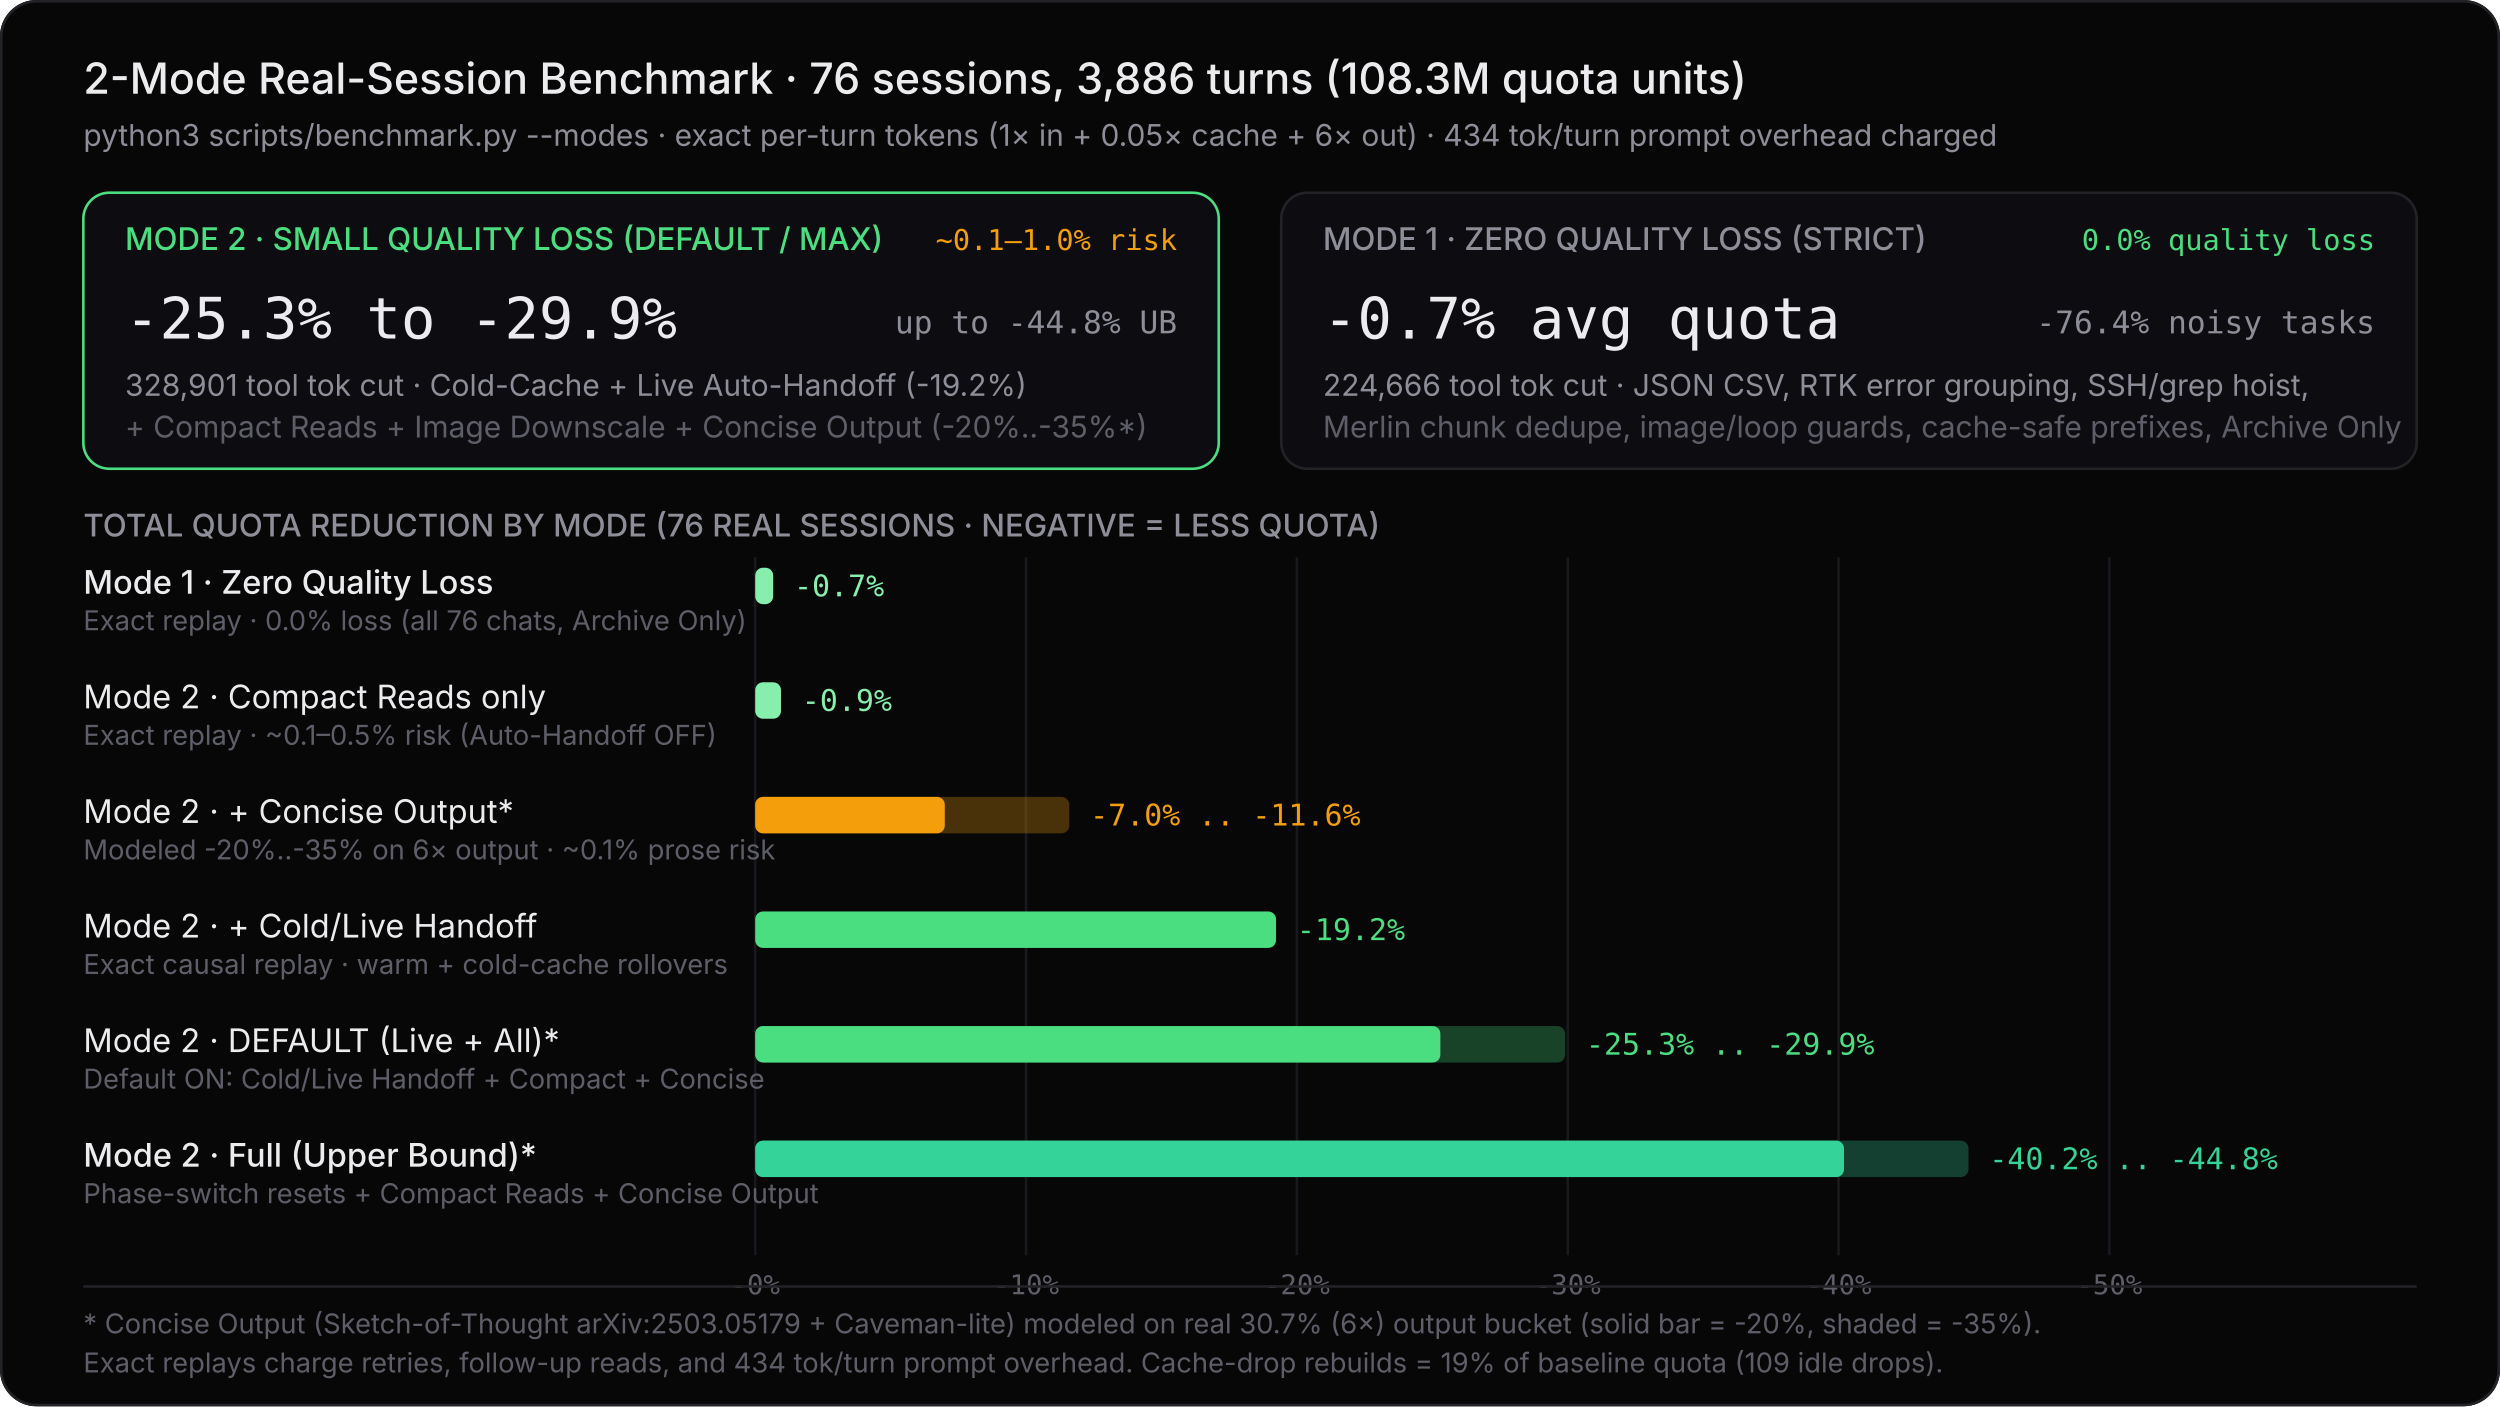
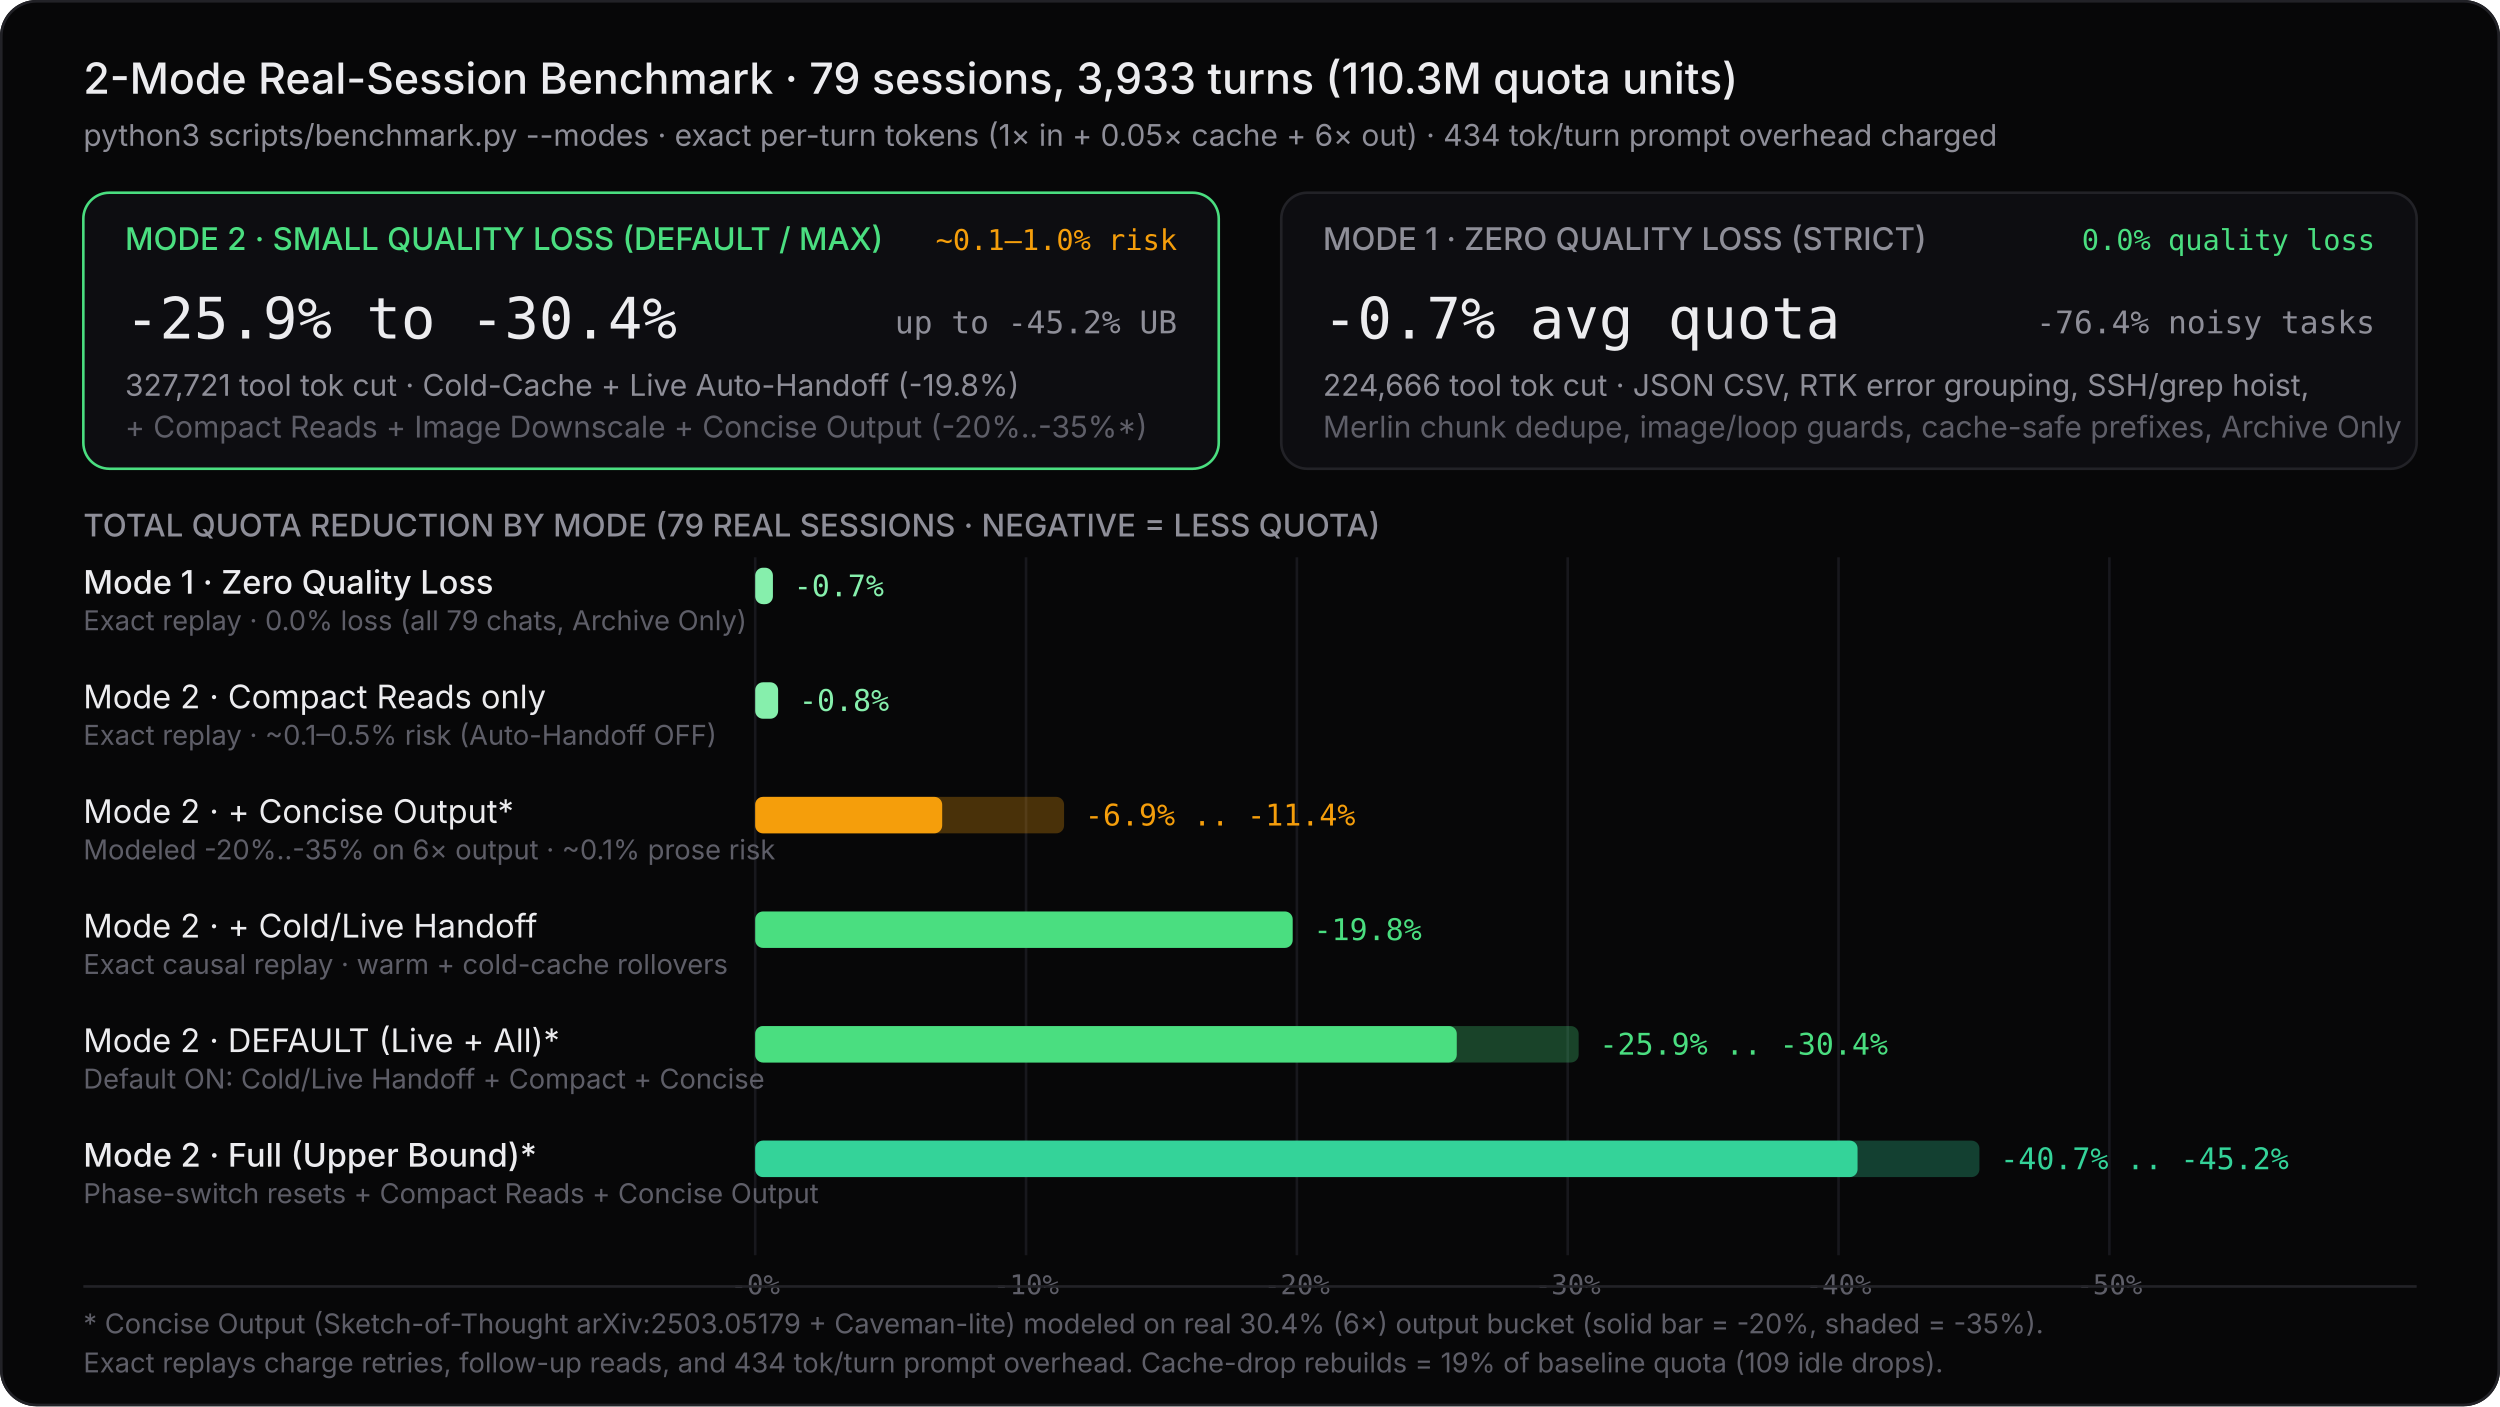
<svg xmlns="http://www.w3.org/2000/svg" viewBox="0 0 960 540" width="960" height="540" role="img" aria-label="2-Mode Real-Session Benchmark">
  <defs>
    <style>.t{font-family:"Google Sans","Inter",-apple-system,BlinkMacSystemFont,"Segoe UI",system-ui,sans-serif}.m{font-family:ui-monospace,SFMono-Regular,Menlo,Consolas,monospace}</style>
  </defs>
  <rect width="960" height="540" rx="14" fill="#070708" />
  <rect x="0.5" y="0.5" width="959" height="539" rx="13.5" fill="none" stroke="#222227" />
-   <text x="32" y="36" class="t" font-size="16.5" font-weight="500" fill="#ececef">2-Mode Real-Session Benchmark · 76 sessions, 3,886 turns (108.3M quota units)</text>
+   <text x="32" y="36" class="t" font-size="16.5" font-weight="500" fill="#ececef">2-Mode Real-Session Benchmark · 79 sessions, 3,933 turns (110.3M quota units)</text>
  <text x="32" y="56" class="t" font-size="11.5" fill="#8e8e98">python3 scripts/benchmark.py --modes · exact per-turn tokens (1× in + 0.05× cache + 6× out) · 434 tok/turn prompt overhead charged</text>
  <rect x="32" y="74" width="436" height="106" rx="10" fill="#0d0d11" stroke="#4ade80" />
  <text x="48" y="96" class="t" font-size="12" font-weight="500" fill="#4ade80">MODE 2 · SMALL QUALITY LOSS (DEFAULT / MAX)</text>
  <text x="452" y="96" class="m" font-size="11" fill="#f59e0b" text-anchor="end">~0.1–1.0% risk</text>
-   <text x="48" y="130" class="m" font-size="22" font-weight="500" fill="#ececef">-25.3% to -29.9%</text>
-   <text x="452" y="128" class="m" font-size="12" fill="#8e8e98" text-anchor="end">up to -44.8% UB</text>
-   <text x="48" y="152" class="t" font-size="11.5" fill="#8e8e98">328,901 tool tok cut · Cold-Cache + Live Auto-Handoff (-19.2%)</text>
+   <text x="48" y="130" class="m" font-size="22" font-weight="500" fill="#ececef">-25.9% to -30.4%</text>
+   <text x="452" y="128" class="m" font-size="12" fill="#8e8e98" text-anchor="end">up to -45.2% UB</text>
+   <text x="48" y="152" class="t" font-size="11.5" fill="#8e8e98">327,721 tool tok cut · Cold-Cache + Live Auto-Handoff (-19.8%)</text>
  <text x="48" y="168" class="t" font-size="11.5" fill="#5e5e68">+ Compact Reads + Image Downscale + Concise Output (-20%..-35%*)</text>
  <rect x="492" y="74" width="436" height="106" rx="10" fill="#0d0d11" stroke="#222227" />
  <text x="508" y="96" class="t" font-size="12" font-weight="500" fill="#8e8e98">MODE 1 · ZERO QUALITY LOSS (STRICT)</text>
  <text x="912" y="96" class="m" font-size="11" fill="#4ade80" text-anchor="end">0.0% quality loss</text>
  <text x="508" y="130" class="m" font-size="22" font-weight="500" fill="#ececef">-0.7% avg quota</text>
  <text x="912" y="128" class="m" font-size="12" fill="#8e8e98" text-anchor="end">-76.4% noisy tasks</text>
  <text x="508" y="152" class="t" font-size="11.5" fill="#8e8e98">224,666 tool tok cut · JSON CSV, RTK error grouping, SSH/grep hoist,</text>
  <text x="508" y="168" class="t" font-size="11.5" fill="#5e5e68">Merlin chunk dedupe, image/loop guards, cache-safe prefixes, Archive Only</text>
-   <text x="32" y="206" class="t" font-size="12" font-weight="500" fill="#8e8e98">TOTAL QUOTA REDUCTION BY MODE (76 REAL SESSIONS · NEGATIVE = LESS QUOTA)</text>
+   <text x="32" y="206" class="t" font-size="12" font-weight="500" fill="#8e8e98">TOTAL QUOTA REDUCTION BY MODE (79 REAL SESSIONS · NEGATIVE = LESS QUOTA)</text>
  <line x1="290.0" y1="214" x2="290.0" y2="482" stroke="#18181d" />
  <text x="290.0" y="497" class="m" font-size="10.5" fill="#5e5e68" text-anchor="middle">-0%</text>
  <line x1="394.0" y1="214" x2="394.0" y2="482" stroke="#18181d" />
  <text x="394.0" y="497" class="m" font-size="10.5" fill="#5e5e68" text-anchor="middle">-10%</text>
  <line x1="498.0" y1="214" x2="498.0" y2="482" stroke="#18181d" />
  <text x="498.0" y="497" class="m" font-size="10.5" fill="#5e5e68" text-anchor="middle">-20%</text>
  <line x1="602.0" y1="214" x2="602.0" y2="482" stroke="#18181d" />
  <text x="602.0" y="497" class="m" font-size="10.5" fill="#5e5e68" text-anchor="middle">-30%</text>
  <line x1="706.0" y1="214" x2="706.0" y2="482" stroke="#18181d" />
  <text x="706.0" y="497" class="m" font-size="10.5" fill="#5e5e68" text-anchor="middle">-40%</text>
  <line x1="810.0" y1="214" x2="810.0" y2="482" stroke="#18181d" />
  <text x="810.0" y="497" class="m" font-size="10.5" fill="#5e5e68" text-anchor="middle">-50%</text>
  <text x="32" y="228" class="t" font-size="12.5" font-weight="500" fill="#ececef">Mode 1 · Zero Quality Loss</text>
-   <text x="32" y="242" class="t" font-size="10.5" fill="#5e5e68">Exact replay · 0.0% loss (all 76 chats, Archive Only)</text>
-   <rect x="290.0" y="218" width="6.9" height="14" rx="3" fill="#86efac" />
-   <text x="304.9" y="229" class="m" font-size="11.5" font-weight="500" fill="#86efac">-0.7%</text>
+   <text x="32" y="242" class="t" font-size="10.5" fill="#5e5e68">Exact replay · 0.0% loss (all 79 chats, Archive Only)</text>
+   <rect x="290.0" y="218" width="6.8" height="14" rx="3" fill="#86efac" />
+   <text x="304.8" y="229" class="m" font-size="11.5" font-weight="500" fill="#86efac">-0.7%</text>
  <text x="32" y="272" class="t" font-size="12.5" fill="#ececef">Mode 2 · Compact Reads only</text>
  <text x="32" y="286" class="t" font-size="10.5" fill="#5e5e68">Exact replay · ~0.1–0.5% risk (Auto-Handoff OFF)</text>
-   <rect x="290.0" y="262" width="9.9" height="14" rx="3" fill="#86efac" />
-   <text x="307.9" y="273" class="m" font-size="11.5" fill="#86efac">-0.9%</text>
+   <rect x="290.0" y="262" width="8.8" height="14" rx="3" fill="#86efac" />
+   <text x="306.8" y="273" class="m" font-size="11.5" fill="#86efac">-0.8%</text>
  <text x="32" y="316" class="t" font-size="12.5" fill="#ececef">Mode 2 · + Concise Output*</text>
  <text x="32" y="330" class="t" font-size="10.5" fill="#5e5e68">Modeled -20%..-35% on 6× output · ~0.1% prose risk</text>
-   <rect x="290.0" y="306" width="120.6" height="14" rx="3" fill="#f59e0b" fill-opacity="0.28" />
-   <rect x="290.0" y="306" width="72.8" height="14" rx="3" fill="#f59e0b" />
-   <text x="418.6" y="317" class="m" font-size="11.5" fill="#f59e0b">-7.0% .. -11.6%</text>
+   <rect x="290.0" y="306" width="118.6" height="14" rx="3" fill="#f59e0b" fill-opacity="0.28" />
+   <rect x="290.0" y="306" width="71.8" height="14" rx="3" fill="#f59e0b" />
+   <text x="416.6" y="317" class="m" font-size="11.5" fill="#f59e0b">-6.9% .. -11.4%</text>
  <text x="32" y="360" class="t" font-size="12.5" fill="#ececef">Mode 2 · + Cold/Live Handoff</text>
  <text x="32" y="374" class="t" font-size="10.5" fill="#5e5e68">Exact causal replay · warm + cold-cache rollovers</text>
-   <rect x="290.0" y="350" width="200.0" height="14" rx="3" fill="#4ade80" />
-   <text x="498.0" y="361" class="m" font-size="11.5" fill="#4ade80">-19.2%</text>
+   <rect x="290.0" y="350" width="206.4" height="14" rx="3" fill="#4ade80" />
+   <text x="504.4" y="361" class="m" font-size="11.5" fill="#4ade80">-19.8%</text>
  <text x="32" y="404" class="t" font-size="12.5" fill="#ececef">Mode 2 · DEFAULT (Live + All)*</text>
  <text x="32" y="418" class="t" font-size="10.5" fill="#5e5e68">Default ON: Cold/Live Handoff + Compact + Concise</text>
-   <rect x="290.0" y="394" width="311.0" height="14" rx="3" fill="#4ade80" fill-opacity="0.28" />
-   <rect x="290.0" y="394" width="263.1" height="14" rx="3" fill="#4ade80" />
-   <text x="609.0" y="405" class="m" font-size="11.5" fill="#4ade80">-25.3% .. -29.9%</text>
+   <rect x="290.0" y="394" width="316.2" height="14" rx="3" fill="#4ade80" fill-opacity="0.28" />
+   <rect x="290.0" y="394" width="269.4" height="14" rx="3" fill="#4ade80" />
+   <text x="614.2" y="405" class="m" font-size="11.5" fill="#4ade80">-25.9% .. -30.4%</text>
  <text x="32" y="448" class="t" font-size="12.5" font-weight="500" fill="#ececef">Mode 2 · Full (Upper Bound)*</text>
  <text x="32" y="462" class="t" font-size="10.5" fill="#5e5e68">Phase-switch resets + Compact Reads + Concise Output</text>
-   <rect x="290.0" y="438" width="465.9" height="14" rx="3" fill="#34d399" fill-opacity="0.28" />
-   <rect x="290.0" y="438" width="418.1" height="14" rx="3" fill="#34d399" />
-   <text x="763.9" y="449" class="m" font-size="11.5" font-weight="500" fill="#34d399">-40.2% .. -44.8%</text>
+   <rect x="290.0" y="438" width="470.1" height="14" rx="3" fill="#34d399" fill-opacity="0.28" />
+   <rect x="290.0" y="438" width="423.3" height="14" rx="3" fill="#34d399" />
+   <text x="768.1" y="449" class="m" font-size="11.5" font-weight="500" fill="#34d399">-40.7% .. -45.2%</text>
  <line x1="32" y1="494" x2="928" y2="494" stroke="#222227" />
-   <text x="32" y="512" class="t" font-size="10.5" fill="#5e5e68">* Concise Output (Sketch-of-Thought arXiv:2503.05179 + Caveman-lite) modeled on real 30.7% (6×) output bucket (solid bar = -20%, shaded = -35%).</text>
+   <text x="32" y="512" class="t" font-size="10.5" fill="#5e5e68">* Concise Output (Sketch-of-Thought arXiv:2503.05179 + Caveman-lite) modeled on real 30.4% (6×) output bucket (solid bar = -20%, shaded = -35%).</text>
  <text x="32" y="527" class="t" font-size="10.5" fill="#5e5e68">Exact replays charge retries, follow-up reads, and 434 tok/turn prompt overhead. Cache-drop rebuilds = 19% of baseline quota (109 idle drops).</text>
</svg>
